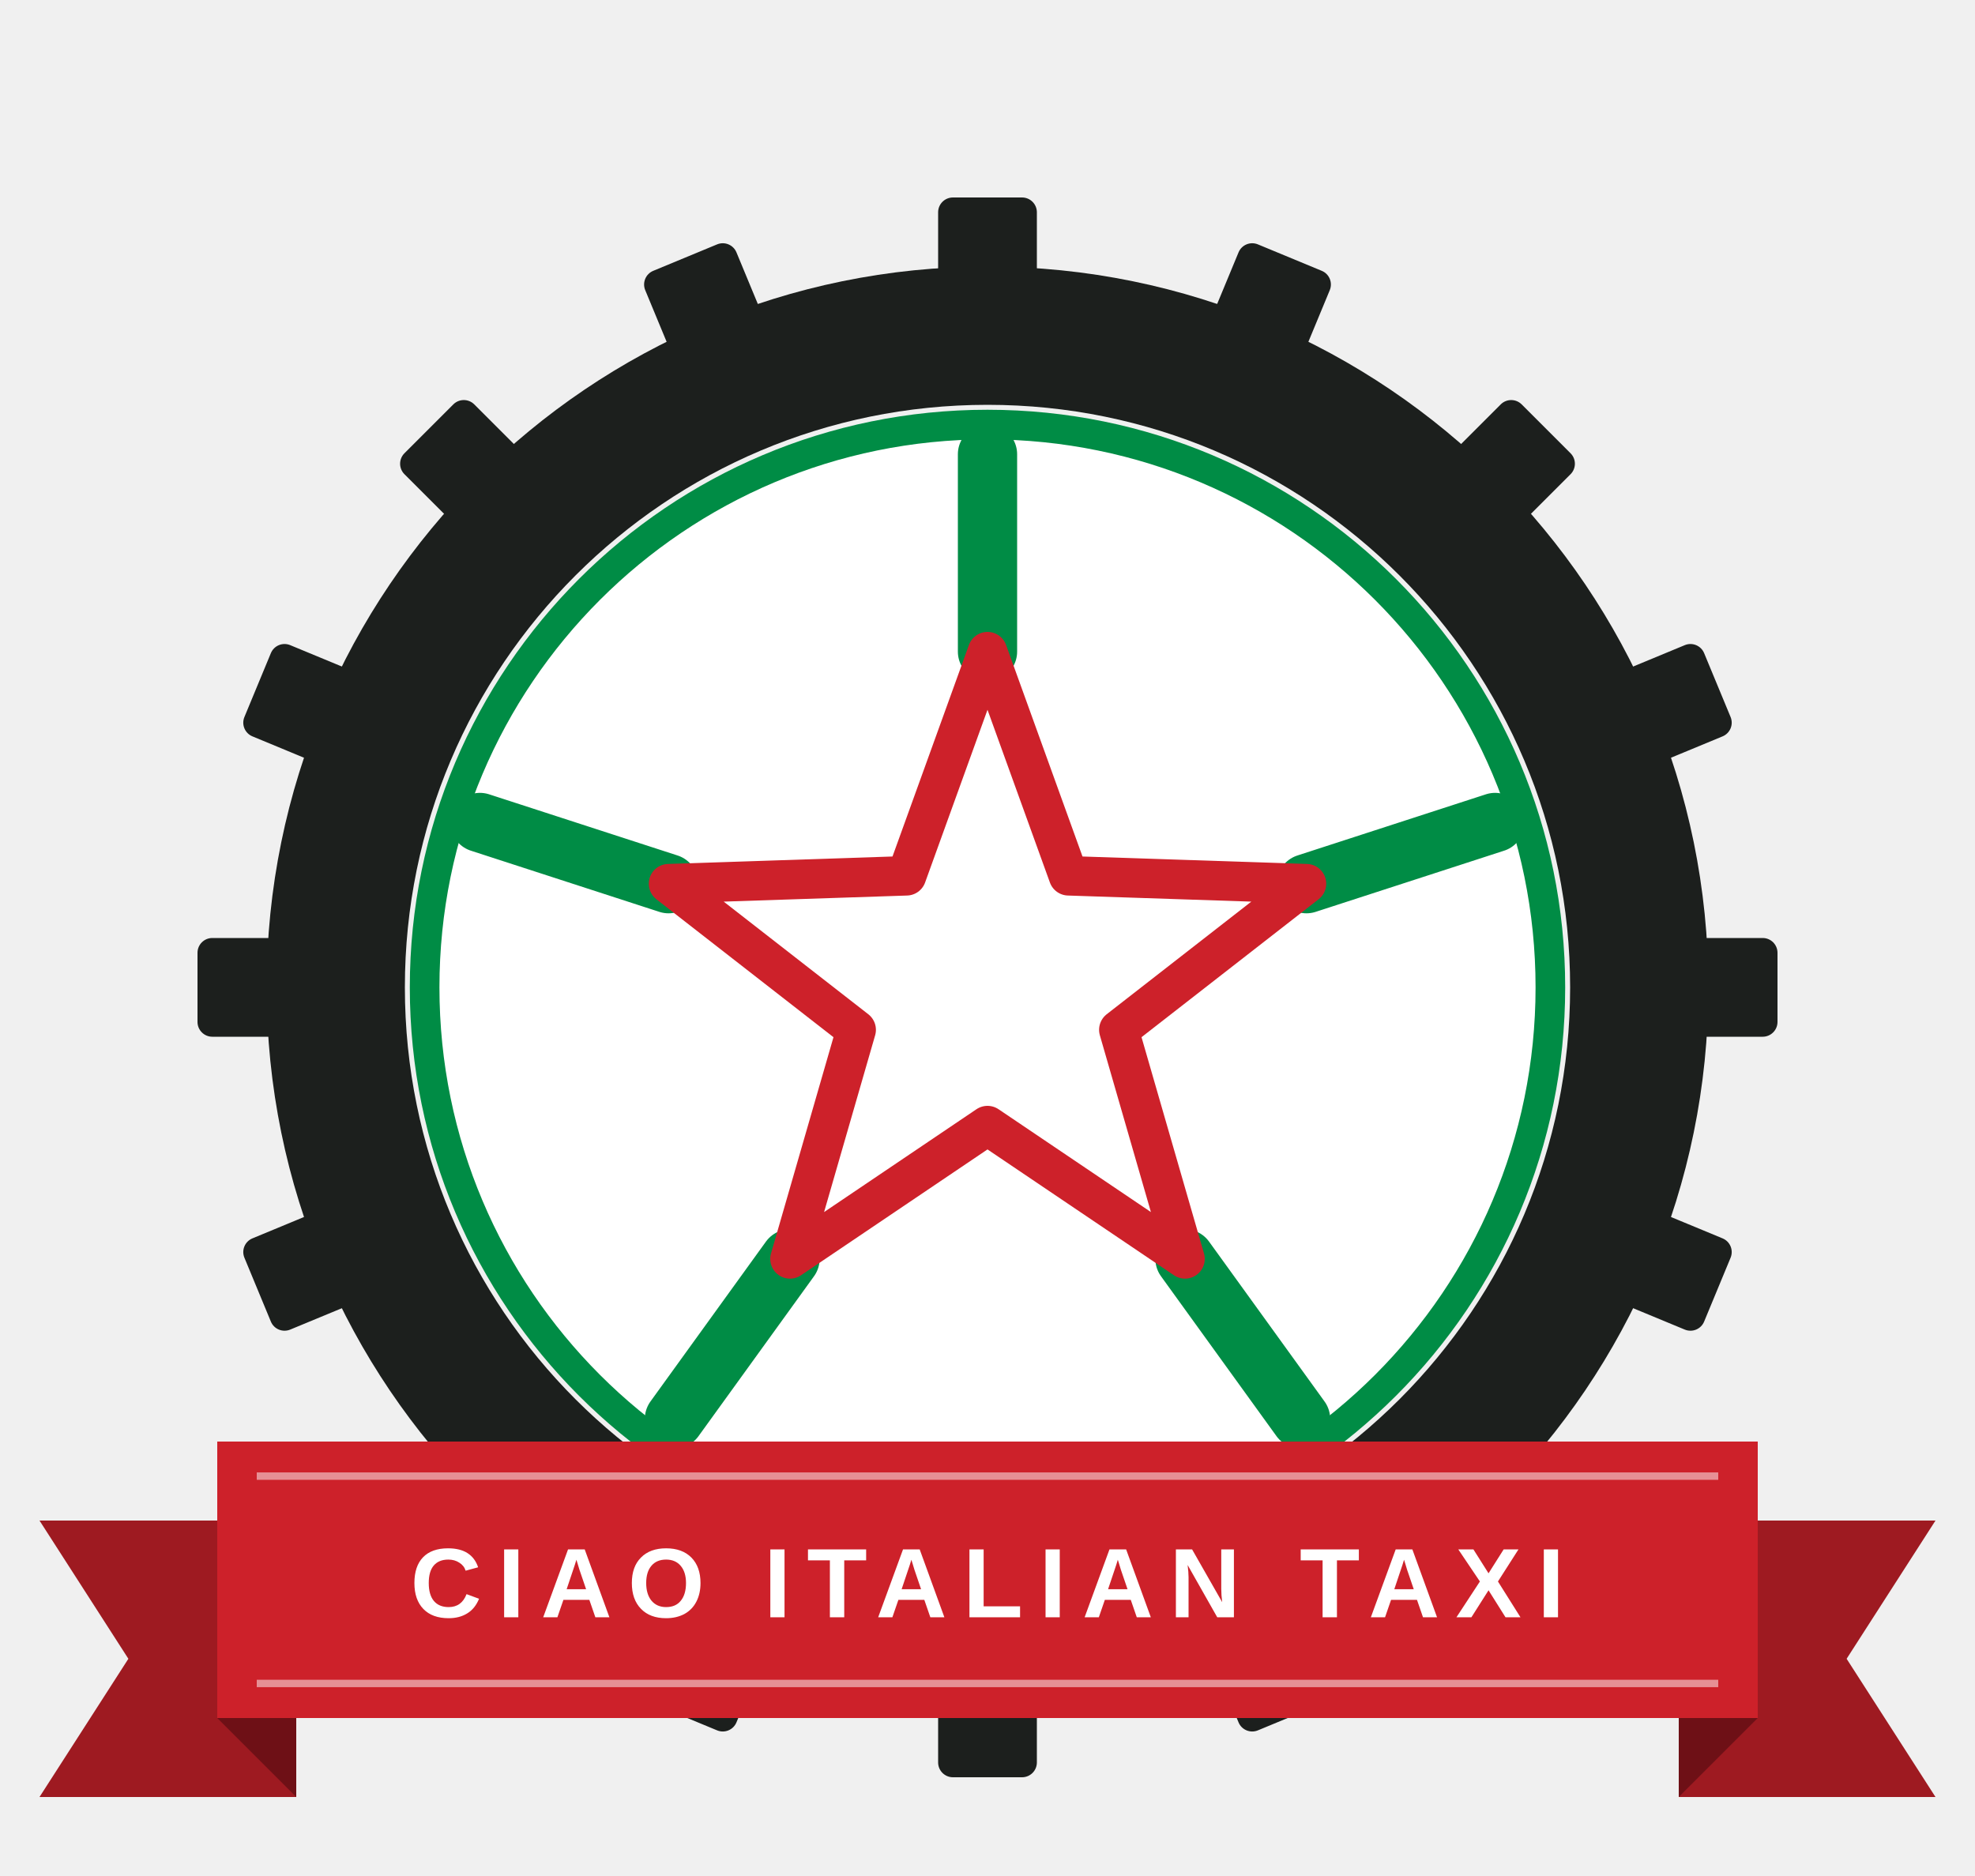
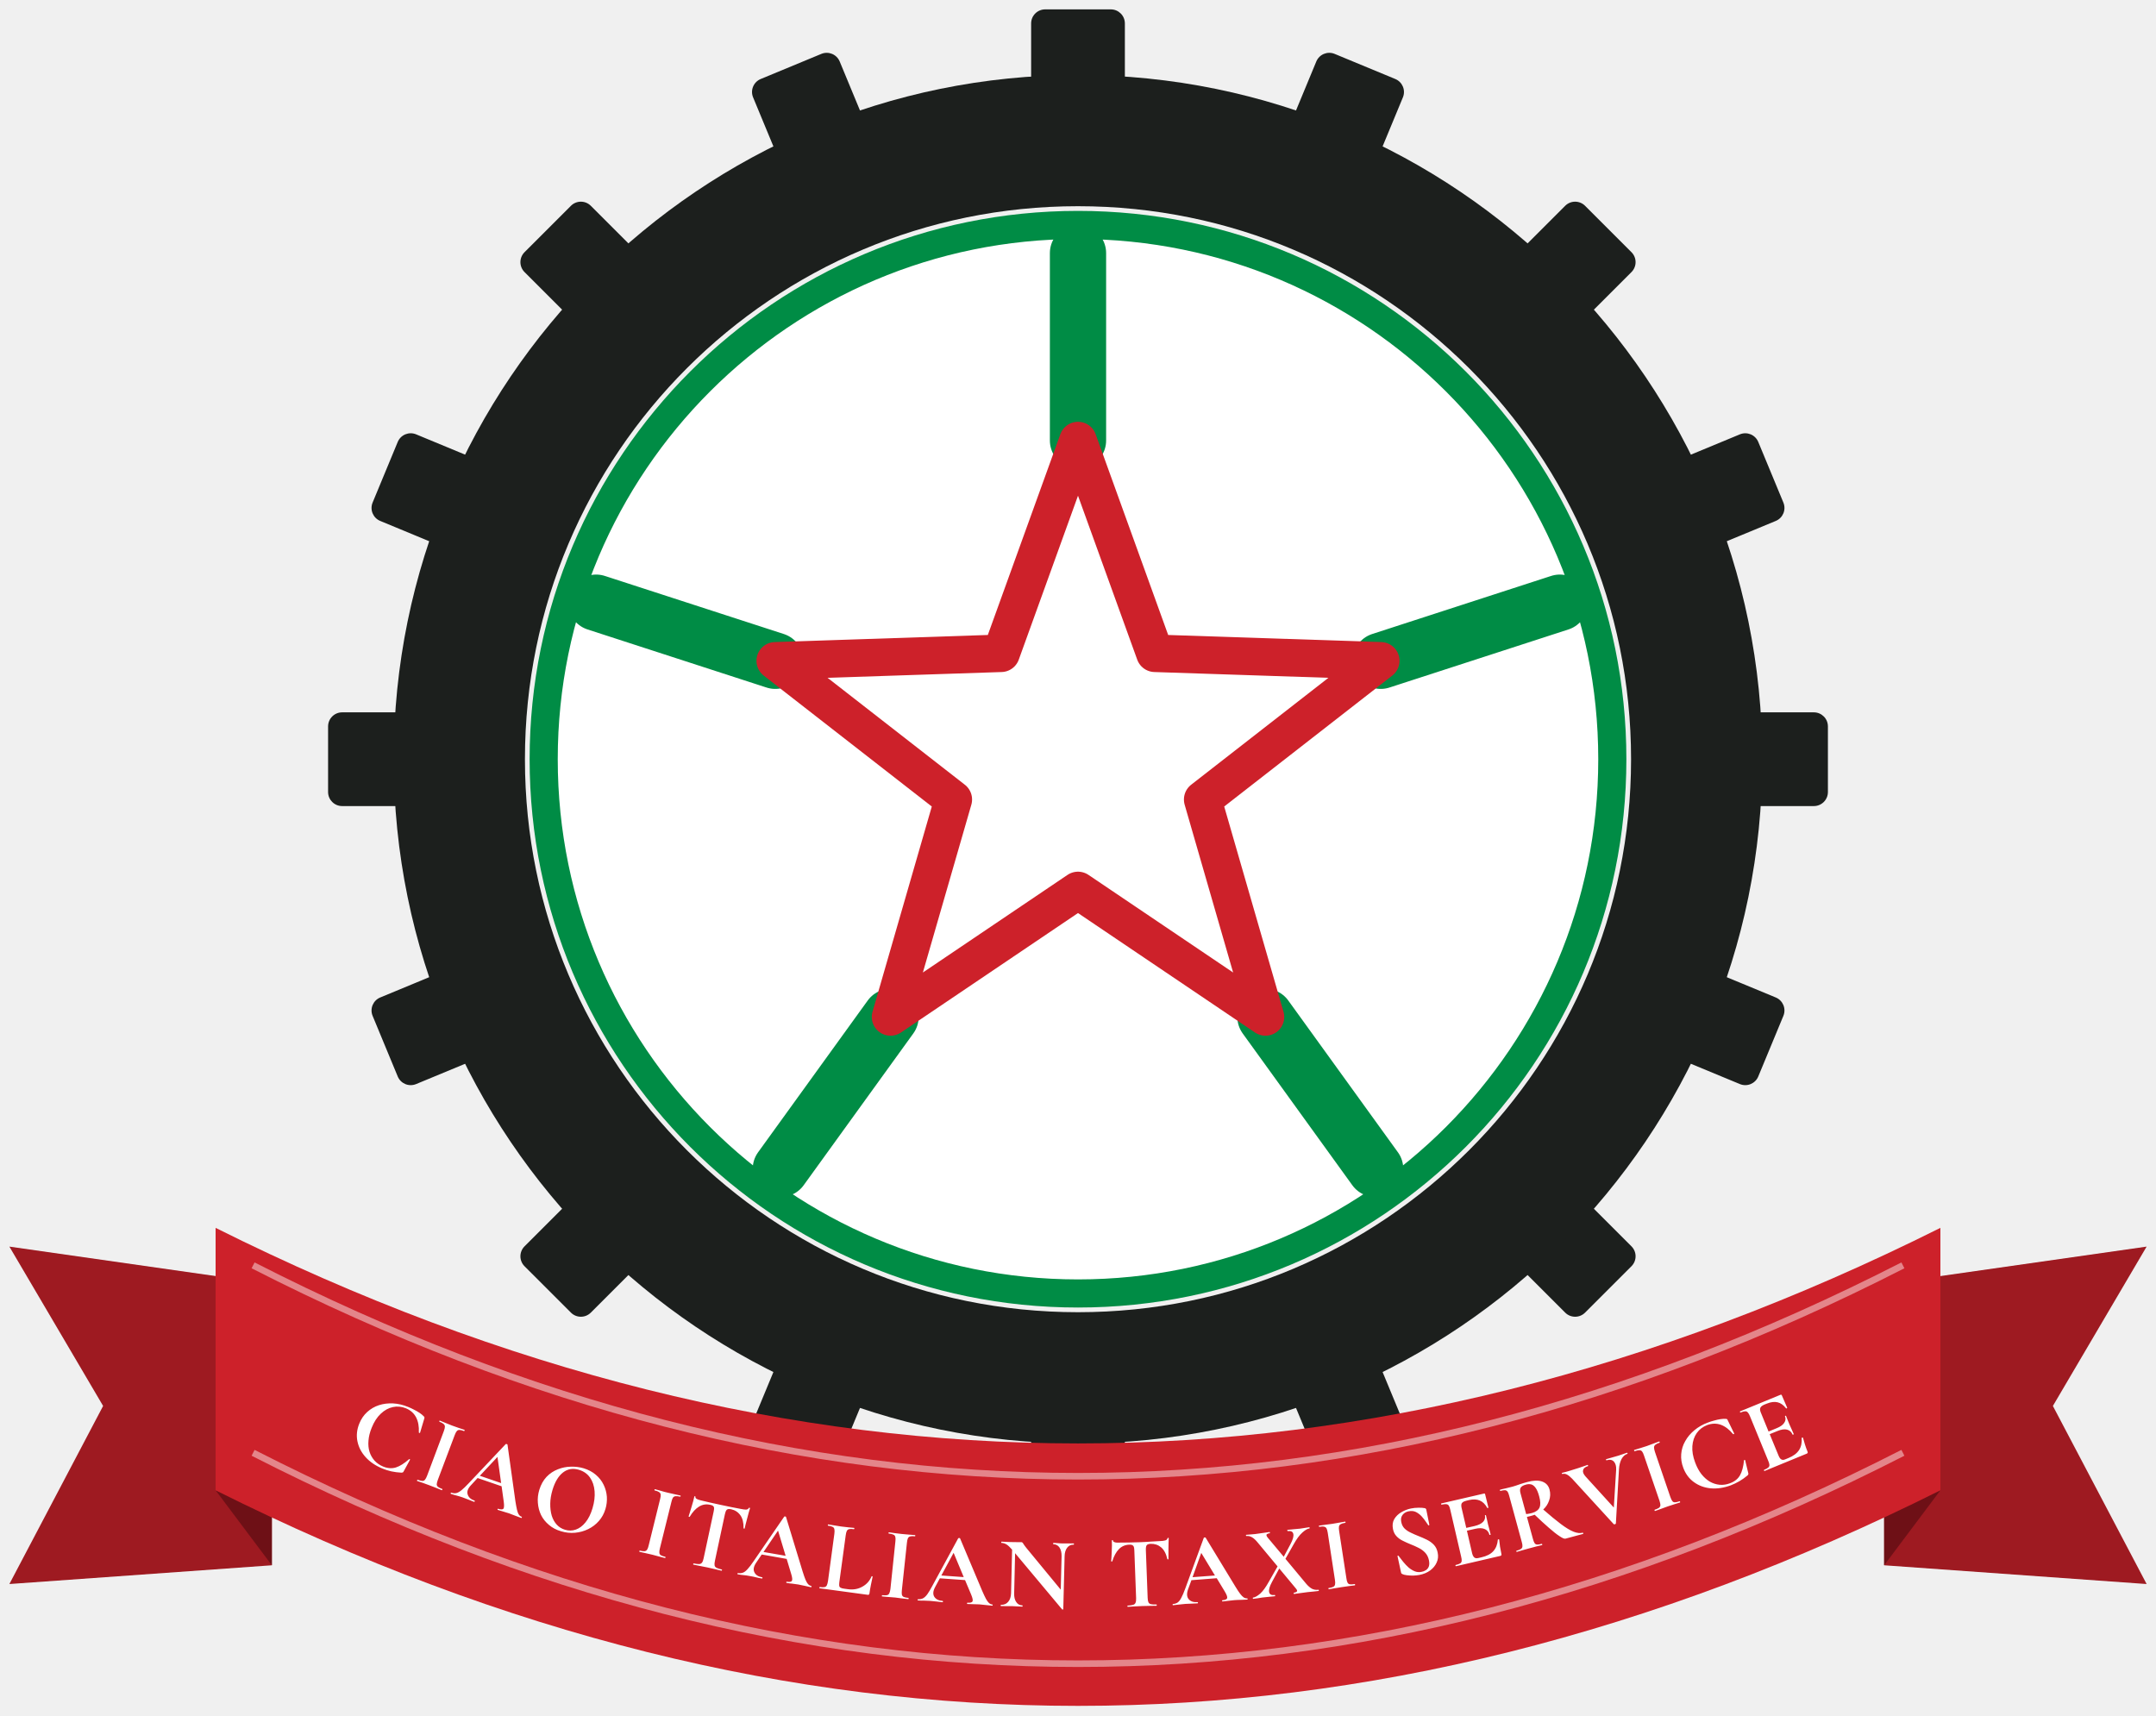
- <svg xmlns="http://www.w3.org/2000/svg" viewBox="0 0 200 190">
+ <svg xmlns="http://www.w3.org/2000/svg" viewBox="-15 19 230 183" width="230" height="183">
  <g fill="#1C1F1D">
    <rect x="95" y="20" width="10" height="9" rx="1.5" />
    <rect x="95" y="20" width="10" height="9" rx="1.5" transform="rotate(22.5 100 100)" />
    <rect x="95" y="20" width="10" height="9" rx="1.5" transform="rotate(45 100 100)" />
    <rect x="95" y="20" width="10" height="9" rx="1.5" transform="rotate(67.5 100 100)" />
    <rect x="95" y="20" width="10" height="9" rx="1.5" transform="rotate(90 100 100)" />
    <rect x="95" y="20" width="10" height="9" rx="1.5" transform="rotate(112.5 100 100)" />
    <rect x="95" y="20" width="10" height="9" rx="1.5" transform="rotate(135 100 100)" />
    <rect x="95" y="20" width="10" height="9" rx="1.5" transform="rotate(157.5 100 100)" />
    <rect x="95" y="20" width="10" height="9" rx="1.5" transform="rotate(180 100 100)" />
    <rect x="95" y="20" width="10" height="9" rx="1.5" transform="rotate(202.5 100 100)" />
    <rect x="95" y="20" width="10" height="9" rx="1.5" transform="rotate(225 100 100)" />
    <rect x="95" y="20" width="10" height="9" rx="1.5" transform="rotate(247.5 100 100)" />
    <rect x="95" y="20" width="10" height="9" rx="1.5" transform="rotate(270 100 100)" />
    <rect x="95" y="20" width="10" height="9" rx="1.5" transform="rotate(292.5 100 100)" />
    <rect x="95" y="20" width="10" height="9" rx="1.5" transform="rotate(315 100 100)" />
    <rect x="95" y="20" width="10" height="9" rx="1.5" transform="rotate(337.5 100 100)" />
  </g>
  <circle cx="100" cy="100" r="66" fill="none" stroke="#1C1F1D" stroke-width="14" />
  <circle cx="100" cy="100" r="57" fill="#FFFFFF" stroke="#008C45" stroke-width="3" />
  <g stroke="#008C45" stroke-width="6" stroke-linecap="round">
    <line x1="100" y1="66" x2="100" y2="46" />
    <line x1="132.3" y1="89.5" x2="151.4" y2="83.3" />
    <line x1="120" y1="127.5" x2="131.7" y2="143.7" />
    <line x1="80" y1="127.5" x2="68.3" y2="143.7" />
    <line x1="67.7" y1="89.5" x2="48.6" y2="83.3" />
  </g>
  <polygon points="100,66 108.2,88.7 132.3,89.5 113.3,104.3 120,127.5 100,114 80,127.5 86.7,104.3 67.7,89.5 91.8,88.7" fill="#FFFFFF" stroke="#CD212A" stroke-width="4" stroke-linejoin="round" />
-   <polygon points="4,154 30,154 30,182 4,182 13,168" fill="#9E1A21" />
-   <polygon points="196,154 170,154 170,182 196,182 187,168" fill="#9E1A21" />
-   <polygon points="22,174 30,182 30,174" fill="#6E1016" />
-   <polygon points="178,174 170,182 170,174" fill="#6E1016" />
-   <rect x="22" y="146" width="156" height="28" fill="#CD212A" />
-   <line x1="26" y1="149.5" x2="174" y2="149.5" stroke="#FFFFFF" stroke-width=".75" opacity=".5" />
-   <line x1="26" y1="170.5" x2="174" y2="170.5" stroke="#FFFFFF" stroke-width=".75" opacity=".5" />
-   <text x="100" y="163.8" text-anchor="middle" font-family="Manrope, 'Segoe UI', Arial, sans-serif" font-weight="800" font-size="10" letter-spacing="1.6" fill="#FFFFFF">CIAO ITALIAN TAXI</text>
+   <polygon points="14,156 -14,152 -4,169 -14,188 14,186" fill="#9E1A21" />
+   <polygon points="186,156 214,152 204,169 214,188 186,186" fill="#9E1A21" />
+   <polygon points="8,178 14,186 14,178" fill="#6E1016" />
+   <polygon points="192,178 186,186 186,178" fill="#6E1016" />
+   <path d="M8 150Q100 196 192 150L192 178Q100 224 8 178Z" fill="#CD212A" />
+   <path d="M12 154Q100 199 188 154M12 174Q100 219 188 174" fill="none" stroke="#FFFFFF" stroke-width=".7" opacity=".45" />
+   <path d="M28.55 169.11Q28.85 169.23 29.17 169.4Q29.49 169.56 29.76 169.74Q30.03 169.92 30.2 170.1Q30.28 170.17 30.28 170.22Q30.29 170.28 30.25 170.39L29.81 171.86Q29.8 171.9 29.74 171.88Q29.69 171.87 29.68 171.83Q29.73 170.88 29.39 170.22Q29.05 169.56 28.3 169.25Q27.6 168.97 26.91 169.12Q26.21 169.27 25.62 169.83Q25.03 170.38 24.65 171.33Q24.36 172.04 24.31 172.69Q24.25 173.34 24.42 173.89Q24.59 174.43 24.96 174.84Q25.33 175.24 25.88 175.47Q26.61 175.76 27.24 175.56Q27.87 175.36 28.64 174.68Q28.67 174.66 28.71 174.68Q28.76 174.71 28.74 174.74L28.08 175.95Q28.02 176.06 27.98 176.09Q27.94 176.11 27.83 176.12Q27.27 176.09 26.75 175.98Q26.23 175.86 25.8 175.68Q24.7 175.23 24.01 174.47Q23.32 173.71 23.13 172.77Q22.94 171.84 23.33 170.88Q23.63 170.14 24.17 169.65Q24.72 169.15 25.42 168.92Q26.13 168.69 26.93 168.73Q27.73 168.77 28.55 169.11ZM31.71 176.88Q31.6 177.18 31.59 177.35Q31.59 177.52 31.72 177.63Q31.86 177.74 32.18 177.86Q32.21 177.88 32.18 177.94Q32.16 178 32.13 177.99Q31.86 177.89 31.54 177.75Q31.21 177.62 30.82 177.47Q30.45 177.33 30.11 177.21Q29.76 177.1 29.49 177Q29.47 176.99 29.5 176.93Q29.52 176.87 29.54 176.87Q29.86 176.99 30.04 177Q30.22 177.01 30.33 176.88Q30.45 176.74 30.56 176.45L32.35 171.68Q32.46 171.38 32.46 171.21Q32.46 171.04 32.32 170.92Q32.19 170.8 31.87 170.68Q31.85 170.68 31.87 170.62Q31.89 170.55 31.91 170.56Q32.18 170.66 32.52 170.81Q32.85 170.95 33.22 171.09Q33.61 171.23 33.95 171.35Q34.29 171.46 34.55 171.55Q34.58 171.56 34.56 171.63Q34.53 171.69 34.5 171.68Q34.19 171.56 34.01 171.56Q33.83 171.56 33.72 171.7Q33.61 171.83 33.5 172.13ZM40.64 180.82Q40.69 180.84 40.67 180.9Q40.65 180.97 40.6 180.95Q40.29 180.84 39.96 180.71Q39.62 180.57 39.31 180.46Q38.96 180.34 38.69 180.27Q38.42 180.2 38.1 180.09Q38.06 180.08 38.08 180.02Q38.1 179.95 38.14 179.97Q38.57 180.11 38.7 179.97Q38.82 179.82 38.74 179.22L38.51 177.57L35.95 176.69L35.24 177.46Q34.74 177.99 34.89 178.44Q35.03 178.9 35.62 179.1Q35.67 179.12 35.65 179.18Q35.62 179.24 35.57 179.23Q35.26 179.12 35.01 179.01Q34.75 178.9 34.36 178.76Q33.95 178.62 33.7 178.56Q33.45 178.5 33.1 178.38Q33.05 178.36 33.08 178.3Q33.1 178.24 33.14 178.25Q33.42 178.35 33.66 178.3Q33.91 178.25 34.22 178Q34.53 177.75 34.99 177.26L38.95 173.07Q38.97 173.04 39.06 173.07Q39.14 173.09 39.14 173.13L39.98 179.15Q40.07 179.72 40.15 180.07Q40.23 180.42 40.35 180.59Q40.47 180.77 40.64 180.82ZM38.46 177.23L38.07 174.44L36.19 176.45ZM44.85 182.37Q44.09 182.15 43.56 181.69Q43.02 181.24 42.72 180.64Q42.43 180.03 42.38 179.34Q42.32 178.66 42.53 177.96Q42.79 177.11 43.31 176.56Q43.83 176.02 44.51 175.76Q45.18 175.49 45.9 175.48Q46.62 175.46 47.26 175.65Q48.04 175.89 48.57 176.35Q49.11 176.81 49.4 177.42Q49.69 178.02 49.74 178.69Q49.78 179.36 49.59 179.99Q49.37 180.73 48.89 181.27Q48.41 181.82 47.75 182.14Q47.1 182.46 46.35 182.53Q45.6 182.6 44.85 182.37ZM45.28 182.21Q45.87 182.39 46.43 182.19Q47 181.99 47.46 181.42Q47.93 180.85 48.21 179.91Q48.5 178.94 48.43 178.09Q48.36 177.24 47.94 176.64Q47.52 176.04 46.75 175.81Q45.79 175.53 45.06 176.1Q44.33 176.67 43.94 177.96Q43.71 178.73 43.7 179.43Q43.69 180.13 43.86 180.71Q44.04 181.28 44.4 181.67Q44.76 182.06 45.28 182.21ZM55.4 184.18Q55.32 184.49 55.34 184.66Q55.35 184.84 55.5 184.93Q55.65 185.02 55.98 185.1Q56.01 185.11 55.99 185.17Q55.98 185.24 55.95 185.23Q55.67 185.16 55.33 185.07Q54.99 184.97 54.58 184.87Q54.2 184.78 53.84 184.7Q53.49 184.62 53.21 184.56Q53.19 184.55 53.21 184.49Q53.22 184.42 53.24 184.43Q53.57 184.51 53.75 184.5Q53.93 184.48 54.03 184.34Q54.13 184.19 54.2 183.88L55.42 178.94Q55.5 178.63 55.48 178.46Q55.46 178.29 55.31 178.19Q55.16 178.09 54.83 178.01Q54.81 178 54.82 177.94Q54.84 177.88 54.86 177.88Q55.14 177.95 55.48 178.05Q55.83 178.16 56.22 178.25Q56.62 178.35 56.97 178.42Q57.33 178.49 57.59 178.56Q57.62 178.56 57.61 178.63Q57.59 178.69 57.56 178.68Q57.24 178.61 57.06 178.63Q56.88 178.65 56.78 178.8Q56.69 178.95 56.62 179.26ZM60.77 179.55Q60.12 179.4 59.57 179.74Q59.02 180.08 58.58 180.82Q58.56 180.85 58.51 180.83Q58.45 180.81 58.46 180.78Q58.51 180.64 58.59 180.37Q58.67 180.1 58.77 179.78Q58.87 179.46 58.95 179.16Q59.03 178.87 59.07 178.67Q59.08 178.62 59.14 178.63Q59.2 178.65 59.19 178.7Q59.17 178.81 59.27 178.88Q59.37 178.95 59.51 179Q59.65 179.05 59.75 179.07Q60.67 179.3 61.91 179.56Q62.66 179.73 63.11 179.81Q63.57 179.89 63.99 179.98Q64.38 180.06 64.58 180.06Q64.79 180.05 64.88 179.89Q64.9 179.85 64.96 179.86Q65.02 179.87 65.01 179.92Q64.96 180.08 64.87 180.39Q64.79 180.69 64.7 181.03Q64.61 181.36 64.54 181.64Q64.47 181.93 64.44 182.07Q64.43 182.1 64.38 182.09Q64.33 182.08 64.32 182.04Q64.34 181.16 63.98 180.66Q63.62 180.16 62.99 180.02Q62.77 179.98 62.65 180.01Q62.52 180.05 62.45 180.18Q62.39 180.31 62.33 180.56L61.27 185.51Q61.2 185.83 61.23 186Q61.26 186.18 61.44 186.27Q61.61 186.36 62 186.45Q62.03 186.45 62.02 186.52Q62.01 186.58 61.97 186.58Q61.67 186.51 61.3 186.42Q60.92 186.33 60.47 186.23Q60.04 186.14 59.66 186.07Q59.29 186 58.97 185.93Q58.94 185.93 58.95 185.86Q58.97 185.8 59 185.8Q59.38 185.88 59.58 185.87Q59.79 185.86 59.89 185.71Q60 185.57 60.06 185.26L61.13 180.28Q61.18 180.04 61.18 179.9Q61.17 179.75 61.07 179.67Q60.98 179.59 60.77 179.55ZM71.53 188.21Q71.59 188.21 71.58 188.28Q71.56 188.34 71.51 188.34Q71.18 188.28 70.84 188.19Q70.49 188.11 70.16 188.05Q69.79 187.99 69.52 187.96Q69.25 187.94 68.91 187.88Q68.87 187.87 68.88 187.81Q68.89 187.74 68.93 187.75Q69.38 187.83 69.48 187.66Q69.58 187.49 69.4 186.91L68.92 185.32L66.26 184.85L65.67 185.72Q65.26 186.32 65.48 186.75Q65.69 187.18 66.3 187.28Q66.35 187.29 66.34 187.36Q66.33 187.42 66.28 187.41Q65.95 187.36 65.68 187.29Q65.42 187.22 65.01 187.15Q64.58 187.07 64.33 187.05Q64.07 187.03 63.7 186.96Q63.66 186.95 63.67 186.89Q63.68 186.82 63.72 186.83Q64.01 186.88 64.25 186.79Q64.48 186.71 64.75 186.41Q65.02 186.12 65.4 185.56L68.66 180.81Q68.67 180.78 68.76 180.79Q68.85 180.8 68.85 180.84L70.62 186.65Q70.79 187.2 70.93 187.54Q71.07 187.87 71.21 188.02Q71.36 188.17 71.53 188.21ZM68.81 184.99L68 182.3L66.45 184.58ZM75.22 182.8L74.54 187.8Q74.51 188.06 74.53 188.2Q74.56 188.34 74.69 188.4Q74.82 188.47 75.08 188.5L75.45 188.55Q76.3 188.67 76.98 188.29Q77.67 187.92 77.98 187.18Q77.99 187.15 78.05 187.17Q78.1 187.19 78.09 187.22Q78.01 187.58 77.91 188.08Q77.81 188.58 77.75 189.01Q77.73 189.17 77.57 189.15L72.42 188.45Q72.4 188.45 72.41 188.38Q72.42 188.32 72.44 188.32Q72.78 188.37 72.95 188.33Q73.12 188.3 73.2 188.15Q73.28 187.99 73.33 187.68L74.01 182.63Q74.05 182.31 74.01 182.15Q73.98 181.98 73.82 181.9Q73.67 181.82 73.33 181.77Q73.31 181.77 73.31 181.7Q73.32 181.64 73.35 181.64Q73.61 181.68 73.97 181.74Q74.33 181.81 74.73 181.86Q75.14 181.92 75.49 181.95Q75.84 181.98 76.11 182.01Q76.15 182.02 76.14 182.08Q76.13 182.15 76.1 182.15Q75.77 182.1 75.59 182.14Q75.42 182.18 75.34 182.33Q75.26 182.49 75.22 182.8ZM81.21 188.65Q81.18 188.96 81.21 189.13Q81.25 189.3 81.41 189.38Q81.57 189.45 81.91 189.48Q81.94 189.49 81.93 189.55Q81.93 189.62 81.89 189.61Q81.61 189.58 81.26 189.54Q80.91 189.49 80.5 189.44Q80.1 189.4 79.74 189.38Q79.38 189.35 79.09 189.32Q79.07 189.32 79.08 189.25Q79.09 189.18 79.11 189.19Q79.45 189.22 79.62 189.19Q79.8 189.15 79.87 188.99Q79.95 188.83 79.99 188.52L80.52 183.45Q80.56 183.13 80.51 182.97Q80.47 182.8 80.31 182.73Q80.14 182.65 79.8 182.61Q79.78 182.61 79.79 182.54Q79.8 182.48 79.82 182.48Q80.1 182.51 80.46 182.57Q80.82 182.62 81.21 182.66Q81.63 182.71 81.99 182.73Q82.34 182.75 82.62 182.78Q82.65 182.78 82.64 182.85Q82.64 182.91 82.6 182.91Q82.28 182.87 82.1 182.92Q81.92 182.97 81.85 183.13Q81.78 183.29 81.75 183.6ZM90.85 190.18Q90.9 190.19 90.9 190.25Q90.89 190.32 90.84 190.31Q90.51 190.29 90.15 190.24Q89.8 190.2 89.47 190.17Q89.1 190.15 88.82 190.15Q88.54 190.15 88.2 190.13Q88.16 190.12 88.16 190.06Q88.17 189.99 88.21 189.99Q88.66 190.03 88.75 189.85Q88.83 189.67 88.6 189.12L87.95 187.58L85.26 187.39L84.76 188.32Q84.42 188.95 84.67 189.36Q84.93 189.76 85.55 189.8Q85.6 189.81 85.6 189.87Q85.59 189.94 85.54 189.94Q85.21 189.91 84.94 189.87Q84.66 189.83 84.25 189.8Q83.82 189.77 83.56 189.77Q83.3 189.78 82.93 189.75Q82.88 189.75 82.89 189.68Q82.89 189.62 82.94 189.62Q83.23 189.64 83.45 189.53Q83.68 189.42 83.92 189.1Q84.15 188.78 84.47 188.18L87.22 183.12Q87.24 183.09 87.33 183.09Q87.41 183.09 87.42 183.13L89.78 188.73Q90.01 189.26 90.18 189.58Q90.35 189.89 90.51 190.03Q90.67 190.17 90.85 190.18ZM87.81 187.26L86.73 184.67L85.42 187.09ZM92.86 188.98L92.97 184.33Q92.63 183.94 92.38 183.78Q92.11 183.62 91.83 183.61Q91.81 183.61 91.81 183.54Q91.82 183.48 91.84 183.48Q92.06 183.48 92.29 183.5Q92.52 183.52 92.72 183.52Q93.11 183.53 93.43 183.53Q93.75 183.52 93.93 183.53Q94.07 183.53 94.14 183.66Q94.21 183.79 94.46 184.11L98.16 188.6L98.25 185.04Q98.26 184.46 98.03 184.11Q97.79 183.76 97.37 183.75Q97.34 183.75 97.35 183.68Q97.35 183.61 97.37 183.61Q97.61 183.62 97.87 183.64Q98.13 183.67 98.44 183.67Q98.73 183.68 99.02 183.67Q99.3 183.66 99.55 183.67Q99.57 183.67 99.57 183.73Q99.57 183.8 99.54 183.8Q99.1 183.79 98.84 184.13Q98.58 184.47 98.57 185.05L98.43 190.68Q98.43 190.72 98.38 190.72Q98.33 190.72 98.31 190.71L93.29 184.71L93.19 188.99Q93.17 189.57 93.41 189.92Q93.64 190.27 94.07 190.28Q94.09 190.28 94.09 190.34Q94.09 190.41 94.07 190.41Q93.82 190.4 93.57 190.39Q93.31 190.37 93 190.36Q92.67 190.35 92.36 190.36Q92.04 190.36 91.78 190.35Q91.75 190.35 91.75 190.29Q91.75 190.22 91.78 190.22Q92.27 190.23 92.55 189.9Q92.84 189.57 92.86 188.98ZM105.48 183.8Q104.81 183.82 104.36 184.28Q103.91 184.75 103.66 185.57Q103.65 185.6 103.6 185.6Q103.54 185.6 103.54 185.56Q103.56 185.41 103.57 185.13Q103.58 184.85 103.6 184.52Q103.61 184.19 103.62 183.88Q103.62 183.57 103.61 183.37Q103.61 183.32 103.67 183.31Q103.73 183.31 103.74 183.37Q103.74 183.48 103.86 183.52Q103.97 183.57 104.12 183.58Q104.27 183.59 104.37 183.58Q105.32 183.58 106.58 183.54Q107.35 183.51 107.81 183.47Q108.27 183.44 108.7 183.42Q109.1 183.41 109.3 183.35Q109.5 183.3 109.55 183.12Q109.56 183.07 109.62 183.07Q109.68 183.07 109.68 183.11Q109.67 183.29 109.66 183.6Q109.66 183.92 109.65 184.26Q109.65 184.61 109.65 184.9Q109.65 185.19 109.65 185.34Q109.66 185.37 109.6 185.37Q109.55 185.37 109.53 185.34Q109.34 184.48 108.86 184.08Q108.39 183.69 107.74 183.71Q107.52 183.72 107.41 183.79Q107.3 183.85 107.27 183.99Q107.23 184.14 107.24 184.39L107.43 189.46Q107.44 189.78 107.51 189.94Q107.58 190.1 107.78 190.15Q107.97 190.2 108.37 190.18Q108.4 190.18 108.4 190.25Q108.41 190.31 108.37 190.32Q108.07 190.33 107.68 190.33Q107.3 190.33 106.83 190.35Q106.39 190.37 106.01 190.39Q105.63 190.42 105.31 190.43Q105.27 190.43 105.27 190.36Q105.27 190.3 105.3 190.3Q105.69 190.28 105.88 190.22Q106.08 190.16 106.14 189.99Q106.21 189.82 106.2 189.51L106.01 184.42Q106 184.17 105.96 184.04Q105.91 183.9 105.8 183.85Q105.69 183.79 105.48 183.8ZM118.04 189.53Q118.09 189.52 118.1 189.59Q118.1 189.65 118.05 189.66Q117.72 189.68 117.36 189.69Q117 189.69 116.67 189.72Q116.3 189.75 116.03 189.79Q115.76 189.83 115.42 189.86Q115.37 189.86 115.37 189.8Q115.36 189.73 115.41 189.73Q115.86 189.69 115.91 189.51Q115.97 189.32 115.66 188.8L114.8 187.38L112.1 187.59L111.74 188.57Q111.5 189.25 111.81 189.62Q112.13 189.98 112.74 189.93Q112.8 189.93 112.8 189.99Q112.81 190.06 112.75 190.06Q112.42 190.09 112.15 190.09Q111.87 190.09 111.45 190.12Q111.03 190.15 110.77 190.19Q110.51 190.23 110.14 190.26Q110.1 190.27 110.09 190.2Q110.09 190.14 110.13 190.13Q110.43 190.11 110.63 189.97Q110.84 189.82 111.02 189.47Q111.21 189.12 111.44 188.49L113.42 183.07Q113.43 183.04 113.51 183.03Q113.6 183.01 113.62 183.06L116.77 188.24Q117.07 188.74 117.29 189.03Q117.5 189.31 117.68 189.43Q117.86 189.54 118.04 189.53ZM114.61 187.09L113.15 184.68L112.22 187.27ZM123.05 189.06Q123.01 189.06 123.01 189Q123 188.93 123.03 188.93Q123.24 188.9 123.34 188.81Q123.45 188.71 123.24 188.47L121.47 186.34L120.69 187.79Q120.31 188.49 120.39 188.86Q120.46 189.24 121 189.17Q121.02 189.17 121.03 189.24Q121.04 189.3 121.02 189.3Q120.7 189.34 120.41 189.36Q120.13 189.39 119.66 189.44Q119.35 189.48 119.16 189.52Q118.97 189.55 118.69 189.58Q118.66 189.59 118.65 189.52Q118.64 189.46 118.67 189.45Q118.99 189.41 119.44 189.02Q119.88 188.62 120.35 187.77L121.29 186.12L119.21 183.62Q118.85 183.17 118.56 183.01Q118.27 182.84 117.96 182.88Q117.93 182.88 117.92 182.82Q117.91 182.75 117.94 182.75Q118.16 182.72 118.41 182.71Q118.66 182.7 118.88 182.67Q119.35 182.61 119.74 182.55Q120.14 182.48 120.44 182.45Q120.47 182.44 120.47 182.51Q120.48 182.58 120.46 182.58Q120.25 182.6 120.14 182.69Q120.03 182.79 120.24 183.05L121.95 185.09L122.67 183.74Q123.05 183.03 122.97 182.66Q122.9 182.29 122.36 182.35Q122.34 182.35 122.33 182.29Q122.32 182.22 122.34 182.22Q122.66 182.18 122.95 182.16Q123.23 182.14 123.7 182.09Q124.02 182.05 124.21 182.01Q124.4 181.97 124.67 181.94Q124.7 181.93 124.71 182Q124.72 182.07 124.69 182.07Q124.37 182.11 123.93 182.51Q123.48 182.91 123 183.77L122.13 185.31L124.35 187.98Q124.67 188.35 124.97 188.51Q125.28 188.66 125.65 188.61Q125.69 188.61 125.69 188.67Q125.7 188.74 125.67 188.74Q125.43 188.77 125.14 188.8Q124.85 188.82 124.52 188.86Q124.05 188.92 123.7 188.97Q123.35 189.02 123.05 189.06ZM128.63 187.37Q128.67 187.69 128.75 187.84Q128.83 188 129 188.03Q129.18 188.06 129.51 188Q129.55 188 129.56 188.06Q129.57 188.13 129.53 188.14Q129.25 188.18 128.9 188.22Q128.55 188.26 128.14 188.33Q127.75 188.39 127.39 188.45Q127.03 188.52 126.75 188.56Q126.73 188.56 126.72 188.5Q126.71 188.43 126.73 188.43Q127.07 188.38 127.23 188.3Q127.39 188.22 127.42 188.05Q127.46 187.87 127.41 187.56L126.64 182.52Q126.59 182.21 126.51 182.06Q126.42 181.91 126.24 181.88Q126.07 181.84 125.73 181.9Q125.71 181.9 125.7 181.83Q125.69 181.77 125.71 181.77Q125.99 181.72 126.35 181.68Q126.71 181.64 127.11 181.58Q127.52 181.52 127.87 181.45Q128.22 181.38 128.49 181.34Q128.53 181.33 128.54 181.4Q128.55 181.46 128.51 181.47Q128.19 181.52 128.03 181.61Q127.87 181.7 127.84 181.87Q127.81 182.04 127.86 182.36ZM134.49 181.4Q134.57 181.81 134.84 182.08Q135.11 182.34 135.5 182.52Q135.89 182.71 136.32 182.88Q136.78 183.06 137.21 183.27Q137.64 183.48 137.95 183.8Q138.27 184.13 138.37 184.65Q138.49 185.22 138.26 185.71Q138.04 186.2 137.57 186.55Q137.09 186.9 136.42 187.03Q136.1 187.09 135.74 187.1Q135.37 187.1 135.07 187.06Q134.76 187.02 134.61 186.94Q134.56 186.92 134.52 186.89Q134.48 186.85 134.46 186.76L134.09 185.05Q134.09 185.03 134.08 185Q134.1 184.99 134.13 184.97Q134.18 184.96 134.2 185Q134.43 185.31 134.7 185.64Q134.97 185.97 135.27 186.24Q135.58 186.5 135.92 186.64Q136.26 186.78 136.65 186.7Q136.9 186.66 137.11 186.52Q137.32 186.39 137.42 186.14Q137.52 185.88 137.44 185.48Q137.34 184.98 137.04 184.66Q136.74 184.34 136.33 184.14Q135.92 183.93 135.48 183.76Q135.06 183.59 134.66 183.39Q134.26 183.2 133.98 182.9Q133.69 182.6 133.6 182.13Q133.48 181.52 133.74 181.07Q134.01 180.62 134.49 180.34Q134.98 180.05 135.52 179.94Q135.91 179.86 136.31 179.86Q136.71 179.85 136.96 179.9Q137.08 179.92 137.11 179.97Q137.15 180.02 137.16 180.09L137.48 181.67Q137.49 181.7 137.44 181.73Q137.39 181.76 137.37 181.73Q137.28 181.61 137.1 181.34Q136.92 181.07 136.66 180.78Q136.4 180.5 136.06 180.32Q135.71 180.15 135.28 180.24Q135.01 180.29 134.81 180.44Q134.61 180.59 134.51 180.83Q134.42 181.07 134.49 181.4ZM145.05 185L140.32 186.1Q140.28 186.11 140.27 186.04Q140.25 185.98 140.29 185.97Q140.62 185.89 140.77 185.8Q140.91 185.71 140.93 185.54Q140.95 185.37 140.87 185.06L139.72 180.1Q139.65 179.78 139.56 179.64Q139.47 179.5 139.29 179.48Q139.12 179.46 138.79 179.53Q138.75 179.54 138.74 179.48Q138.72 179.41 138.76 179.4L143.3 178.35Q143.41 178.32 143.43 178.42L143.78 179.84Q143.79 179.86 143.74 179.88Q143.68 179.91 143.66 179.88Q143.34 179.29 142.86 179.09Q142.39 178.89 141.72 179.04L141.4 179.12Q141.19 179.17 141.06 179.26Q140.93 179.35 140.9 179.49Q140.87 179.64 140.91 179.83L141.42 182.01L142.31 181.81Q142.94 181.66 143.22 181.36Q143.49 181.07 143.41 180.69Q143.4 180.66 143.46 180.65Q143.52 180.63 143.52 180.67Q143.61 181.02 143.65 181.22Q143.69 181.42 143.74 181.63Q143.8 181.9 143.88 182.15Q143.95 182.41 144.02 182.72Q144.03 182.74 143.96 182.76Q143.9 182.77 143.89 182.75Q143.79 182.31 143.4 182.14Q143.01 181.96 142.37 182.11L141.49 182.31L142.05 184.74Q142.1 184.94 142.19 185.07Q142.27 185.19 142.39 185.23Q142.52 185.27 142.69 185.23L143.04 185.15Q143.88 184.96 144.3 184.5Q144.73 184.03 144.79 183.26Q144.8 183.23 144.86 183.23Q144.92 183.23 144.93 183.25Q144.96 183.57 145.02 184.01Q145.09 184.44 145.17 184.8Q145.21 184.96 145.05 185ZM152 183.16Q151.84 183.21 151.38 182.9Q150.91 182.6 150.21 181.98Q149.55 181.41 148.72 180.61Q148.61 180.65 148.48 180.69L148.18 180.77Q148.02 180.81 147.89 180.84L148.53 183.18Q148.61 183.49 148.71 183.64Q148.81 183.78 148.98 183.79Q149.15 183.8 149.48 183.71Q149.5 183.7 149.52 183.77Q149.54 183.83 149.52 183.84Q149.24 183.91 148.9 183.99Q148.56 184.08 148.15 184.19Q147.77 184.29 147.43 184.39Q147.09 184.5 146.81 184.57Q146.78 184.58 146.76 184.52Q146.74 184.46 146.78 184.45Q147.11 184.36 147.25 184.26Q147.4 184.16 147.41 183.99Q147.43 183.81 147.34 183.51L146 178.59Q145.92 178.28 145.83 178.15Q145.73 178.01 145.56 177.99Q145.38 177.98 145.05 178.07Q145.03 178.07 145.01 178.01Q145 177.94 145.02 177.94Q145.29 177.86 145.64 177.79Q145.98 177.71 146.36 177.61Q146.71 177.51 147.12 177.36Q147.53 177.22 147.91 177.12Q148.88 176.85 149.5 177.06Q150.13 177.28 150.3 177.91Q150.47 178.54 150.25 179.11Q150.06 179.66 149.63 180.05Q150.73 181.01 151.5 181.59Q152.31 182.2 152.87 182.42Q153.43 182.64 153.86 182.52Q153.88 182.51 153.89 182.58Q153.91 182.64 153.89 182.65ZM149.2 178.65Q149.03 178.02 148.81 177.73Q148.59 177.43 148.34 177.37Q148.08 177.31 147.8 177.39Q147.37 177.5 147.23 177.71Q147.1 177.92 147.2 178.29L147.81 180.54Q147.97 180.52 148.14 180.49Q148.31 180.45 148.44 180.42Q149.06 180.24 149.24 179.83Q149.41 179.41 149.2 178.65ZM158.57 173.99Q158.6 173.98 158.62 174.04Q158.64 174.1 158.61 174.11Q158.22 174.23 157.98 174.67Q157.75 175.12 157.71 175.75L157.38 181.54Q157.38 181.59 157.28 181.62Q157.18 181.65 157.15 181.61L152.71 176.76Q152.41 176.45 152.16 176.32Q151.92 176.19 151.68 176.26Q151.64 176.27 151.62 176.21Q151.6 176.15 151.64 176.14Q151.76 176.1 151.83 176.09Q151.91 176.08 152.03 176.04Q152.15 176.01 152.41 175.93Q153 175.75 153.37 175.63Q153.73 175.51 153.96 175.43Q154.19 175.35 154.36 175.29Q154.39 175.28 154.41 175.35Q154.43 175.41 154.4 175.42Q153.94 175.56 153.88 175.86Q153.81 176.15 154.14 176.52L157.16 179.84L157.41 175.81Q157.44 175.24 157.17 174.94Q156.9 174.64 156.38 174.8Q156.35 174.81 156.33 174.75Q156.31 174.69 156.34 174.68Q156.65 174.58 156.93 174.51Q157.2 174.44 157.66 174.3Q157.95 174.21 158.13 174.14Q158.31 174.07 158.57 173.99ZM163.19 178.71Q163.3 179.01 163.4 179.15Q163.51 179.29 163.68 179.28Q163.85 179.28 164.18 179.17Q164.21 179.16 164.23 179.22Q164.25 179.29 164.22 179.3Q163.95 179.39 163.61 179.49Q163.28 179.6 162.88 179.73Q162.51 179.86 162.17 179.99Q161.83 180.12 161.55 180.21Q161.53 180.22 161.51 180.15Q161.49 180.09 161.51 180.08Q161.83 179.97 161.98 179.87Q162.12 179.76 162.13 179.58Q162.13 179.41 162.03 179.11L160.38 174.29Q160.28 173.98 160.17 173.85Q160.06 173.72 159.88 173.72Q159.7 173.72 159.37 173.83Q159.35 173.84 159.33 173.77Q159.31 173.71 159.33 173.7Q159.6 173.61 159.95 173.51Q160.3 173.41 160.67 173.28Q161.07 173.14 161.4 173.01Q161.74 172.88 162 172.79Q162.03 172.78 162.05 172.84Q162.07 172.91 162.04 172.92Q161.73 173.02 161.59 173.14Q161.45 173.26 161.45 173.43Q161.45 173.61 161.55 173.91ZM167.2 170.77Q167.51 170.65 167.86 170.56Q168.2 170.46 168.53 170.41Q168.85 170.36 169.09 170.38Q169.19 170.37 169.24 170.41Q169.28 170.45 169.33 170.56L170 171.94Q170.01 171.97 169.97 172Q169.92 172.03 169.88 172Q169.28 171.27 168.58 171.01Q167.88 170.76 167.12 171.04Q166.42 171.31 166.01 171.89Q165.6 172.47 165.54 173.28Q165.48 174.09 165.84 175.04Q166.11 175.77 166.51 176.28Q166.92 176.79 167.41 177.08Q167.91 177.36 168.45 177.41Q169 177.46 169.55 177.25Q170.29 176.98 170.62 176.4Q170.95 175.82 171.05 174.8Q171.06 174.76 171.11 174.76Q171.16 174.75 171.17 174.78L171.49 176.11Q171.53 176.24 171.51 176.29Q171.5 176.33 171.43 176.41Q171 176.77 170.54 177.04Q170.08 177.3 169.64 177.47Q168.52 177.88 167.5 177.79Q166.48 177.69 165.71 177.13Q164.93 176.57 164.57 175.6Q164.29 174.86 164.35 174.13Q164.41 173.39 164.78 172.75Q165.14 172.1 165.76 171.59Q166.38 171.07 167.2 170.77ZM177.74 174.09L173.24 175.94Q173.21 175.95 173.18 175.89Q173.16 175.83 173.19 175.82Q173.51 175.69 173.64 175.57Q173.77 175.46 173.76 175.29Q173.75 175.11 173.62 174.82L171.69 170.11Q171.57 169.81 171.45 169.69Q171.34 169.56 171.17 169.57Q170.99 169.57 170.68 169.7Q170.65 169.71 170.62 169.65Q170.6 169.59 170.63 169.58L174.94 167.81Q175.04 167.77 175.08 167.86L175.66 169.2Q175.66 169.22 175.62 169.25Q175.57 169.28 175.54 169.26Q175.13 168.73 174.63 168.61Q174.13 168.49 173.49 168.75L173.19 168.87Q172.99 168.96 172.88 169.07Q172.77 169.18 172.76 169.32Q172.75 169.47 172.82 169.65L173.67 171.73L174.52 171.38Q175.12 171.14 175.34 170.8Q175.57 170.46 175.42 170.11Q175.41 170.08 175.47 170.05Q175.52 170.03 175.53 170.06Q175.67 170.4 175.74 170.59Q175.82 170.78 175.9 170.98Q176 171.23 176.12 171.47Q176.24 171.71 176.36 172.01Q176.37 172.03 176.3 172.05Q176.24 172.08 176.23 172.06Q176.06 171.64 175.65 171.53Q175.24 171.42 174.63 171.67L173.79 172.01L174.74 174.31Q174.82 174.51 174.92 174.62Q175.03 174.73 175.15 174.75Q175.28 174.77 175.44 174.7L175.78 174.56Q176.57 174.24 176.92 173.71Q177.26 173.19 177.2 172.42Q177.2 172.38 177.26 172.38Q177.33 172.37 177.34 172.39Q177.42 172.7 177.55 173.11Q177.68 173.53 177.83 173.88Q177.89 174.03 177.74 174.09Z" fill="#FFFFFF" />
</svg>
